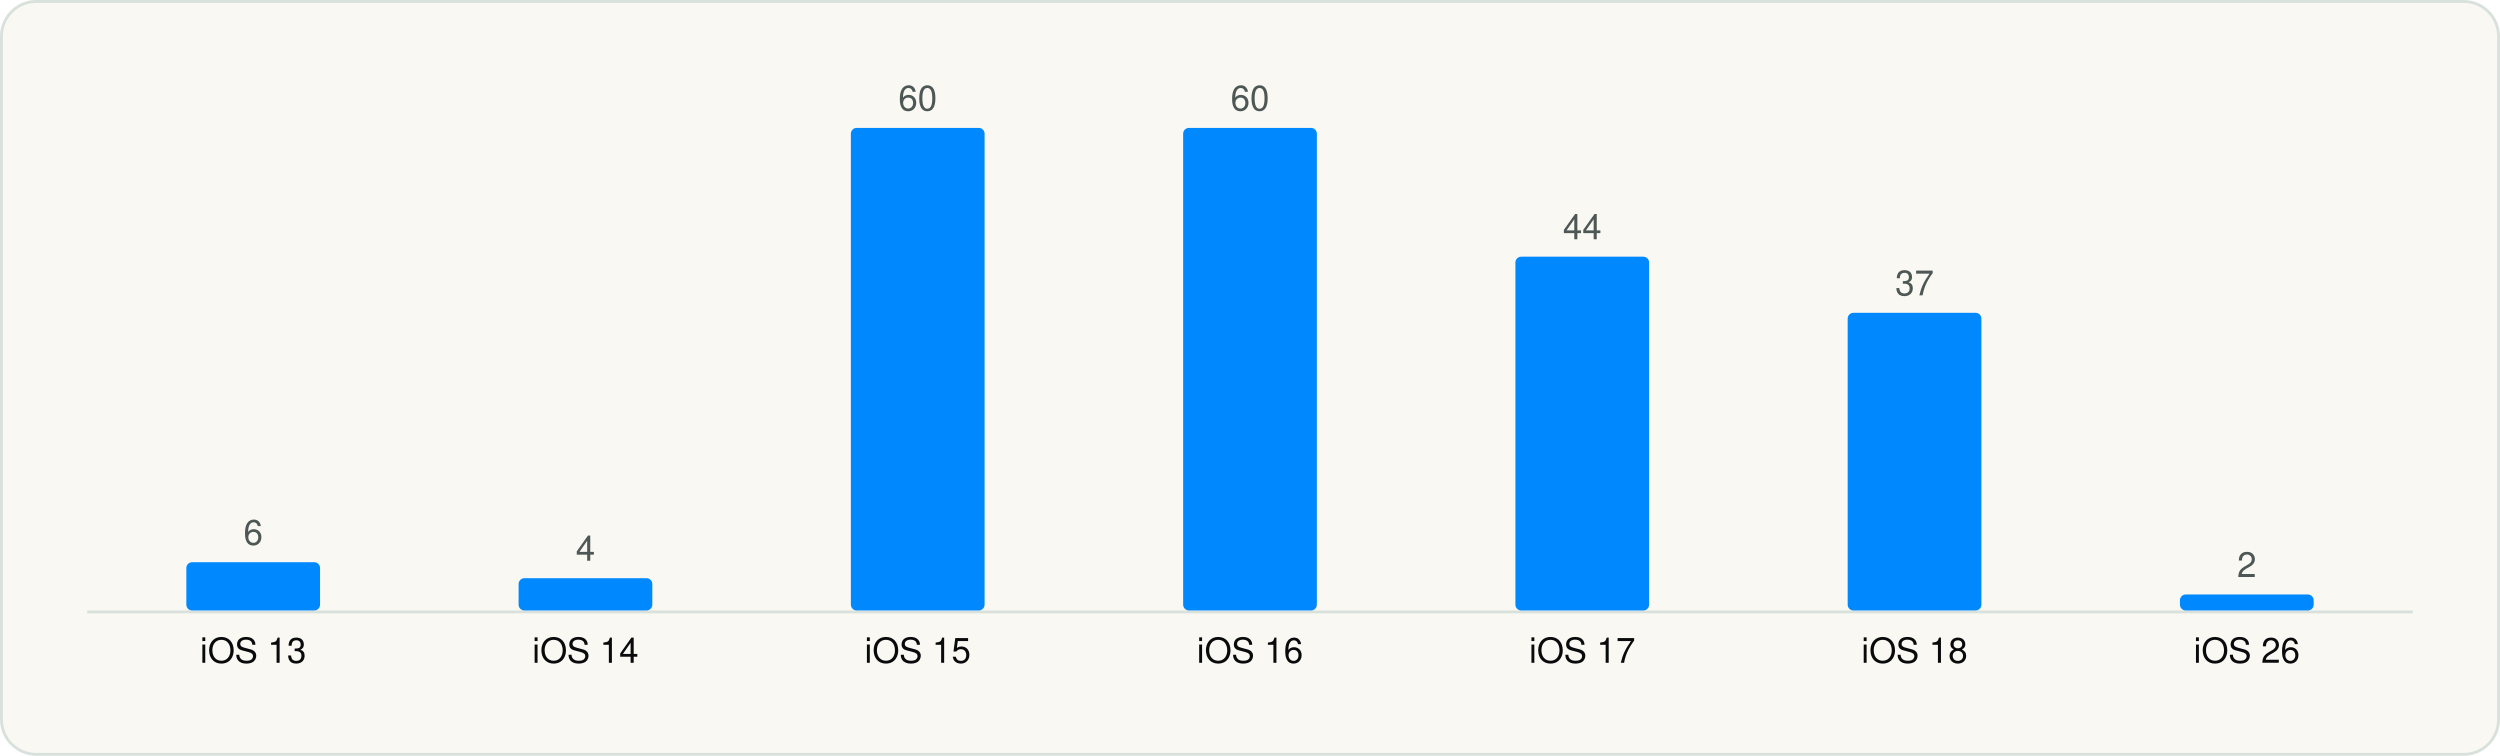
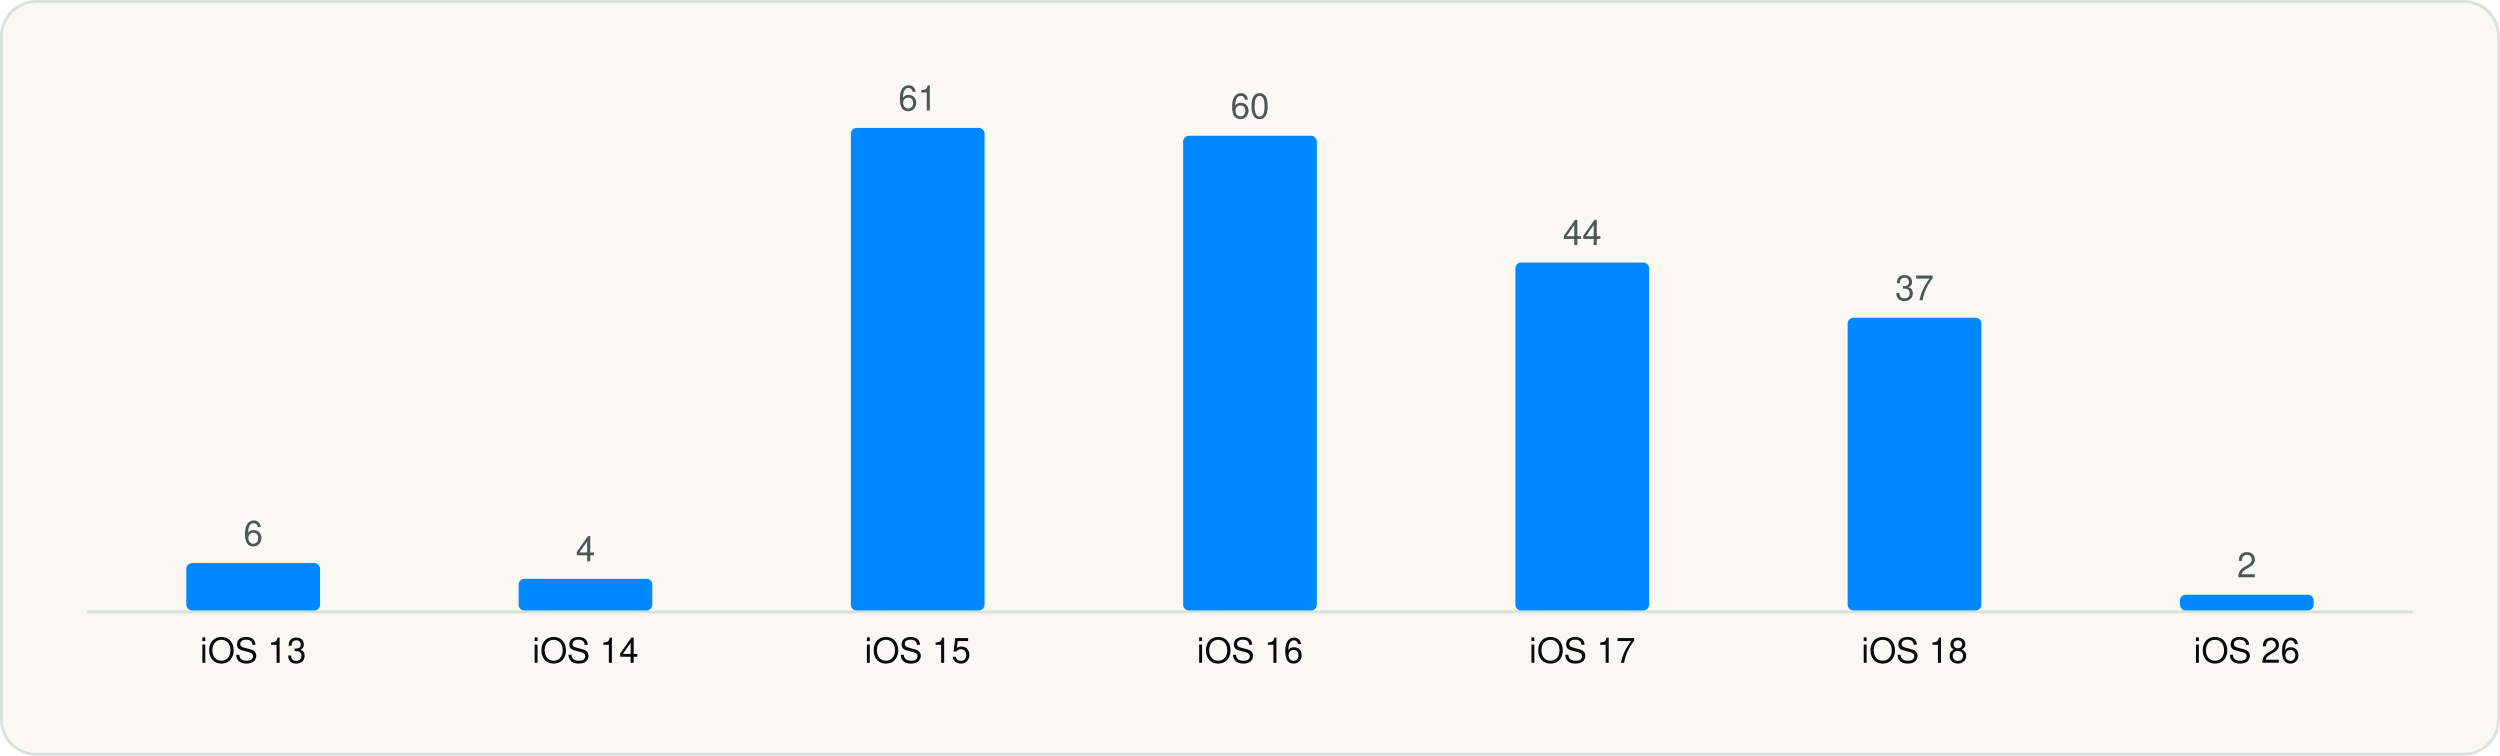
<svg xmlns="http://www.w3.org/2000/svg" viewBox="0 0 860 260" width="860" height="260" role="img" aria-label="Minimum iOS version" font-family="Geist, -apple-system, BlinkMacSystemFont, 'Segoe UI', Helvetica, Arial, sans-serif">
  <rect x="0.5" y="0.5" width="859" height="259" rx="12" fill="#FAF8F3" stroke="#D9E1DD" />
  <g transform="translate(20 20)">
    <line x1="10" y1="190.5" x2="810" y2="190.5" stroke="#D9E1DD" />
-     <rect x="44.1" y="173.4" width="46.0" height="16.6" rx="2" fill="#0088FF" />
-     <text x="67.1" y="167.4" font-size="12" text-anchor="middle" fill="#4D5755">6</text>
+     <rect x="44.1" y="173.7" width="46.0" height="16.3" rx="2" fill="#0088FF" />
+     <text x="67.1" y="167.7" font-size="12" text-anchor="middle" fill="#4D5755">6</text>
    <text x="67.1" y="208.0" font-size="12" text-anchor="middle" fill="#090A0B">iOS 13</text>
-     <rect x="158.4" y="178.9" width="46.0" height="11.1" rx="2" fill="#0088FF" />
-     <text x="181.4" y="172.9" font-size="12" text-anchor="middle" fill="#4D5755">4</text>
+     <rect x="158.4" y="179.1" width="46.0" height="10.9" rx="2" fill="#0088FF" />
+     <text x="181.4" y="173.1" font-size="12" text-anchor="middle" fill="#4D5755">4</text>
    <text x="181.4" y="208.0" font-size="12" text-anchor="middle" fill="#090A0B">iOS 14</text>
    <rect x="272.7" y="24.0" width="46.0" height="166.0" rx="2" fill="#0088FF" />
-     <text x="295.7" y="18.0" font-size="12" text-anchor="middle" fill="#4D5755">60</text>
+     <text x="295.7" y="18.0" font-size="12" text-anchor="middle" fill="#4D5755">61</text>
    <text x="295.7" y="208.0" font-size="12" text-anchor="middle" fill="#090A0B">iOS 15</text>
-     <rect x="387.0" y="24.0" width="46.0" height="166.0" rx="2" fill="#0088FF" />
-     <text x="410.0" y="18.0" font-size="12" text-anchor="middle" fill="#4D5755">60</text>
+     <rect x="387.0" y="26.7" width="46.0" height="163.3" rx="2" fill="#0088FF" />
+     <text x="410.0" y="20.7" font-size="12" text-anchor="middle" fill="#4D5755">60</text>
    <text x="410.0" y="208.0" font-size="12" text-anchor="middle" fill="#090A0B">iOS 16</text>
-     <rect x="501.3" y="68.3" width="46.0" height="121.7" rx="2" fill="#0088FF" />
-     <text x="524.3" y="62.3" font-size="12" text-anchor="middle" fill="#4D5755">44</text>
+     <rect x="501.3" y="70.3" width="46.0" height="119.7" rx="2" fill="#0088FF" />
+     <text x="524.3" y="64.3" font-size="12" text-anchor="middle" fill="#4D5755">44</text>
    <text x="524.3" y="208.0" font-size="12" text-anchor="middle" fill="#090A0B">iOS 17</text>
-     <rect x="615.6" y="87.6" width="46.0" height="102.4" rx="2" fill="#0088FF" />
-     <text x="638.6" y="81.6" font-size="12" text-anchor="middle" fill="#4D5755">37</text>
+     <rect x="615.6" y="89.3" width="46.0" height="100.7" rx="2" fill="#0088FF" />
+     <text x="638.6" y="83.3" font-size="12" text-anchor="middle" fill="#4D5755">37</text>
    <text x="638.6" y="208.0" font-size="12" text-anchor="middle" fill="#090A0B">iOS 18</text>
-     <rect x="729.9" y="184.5" width="46.0" height="5.5" rx="2" fill="#0088FF" />
-     <text x="752.9" y="178.5" font-size="12" text-anchor="middle" fill="#4D5755">2</text>
+     <rect x="729.9" y="184.6" width="46.0" height="5.4" rx="2" fill="#0088FF" />
+     <text x="752.9" y="178.6" font-size="12" text-anchor="middle" fill="#4D5755">2</text>
    <text x="752.9" y="208.0" font-size="12" text-anchor="middle" fill="#090A0B">iOS 26</text>
  </g>
</svg>
